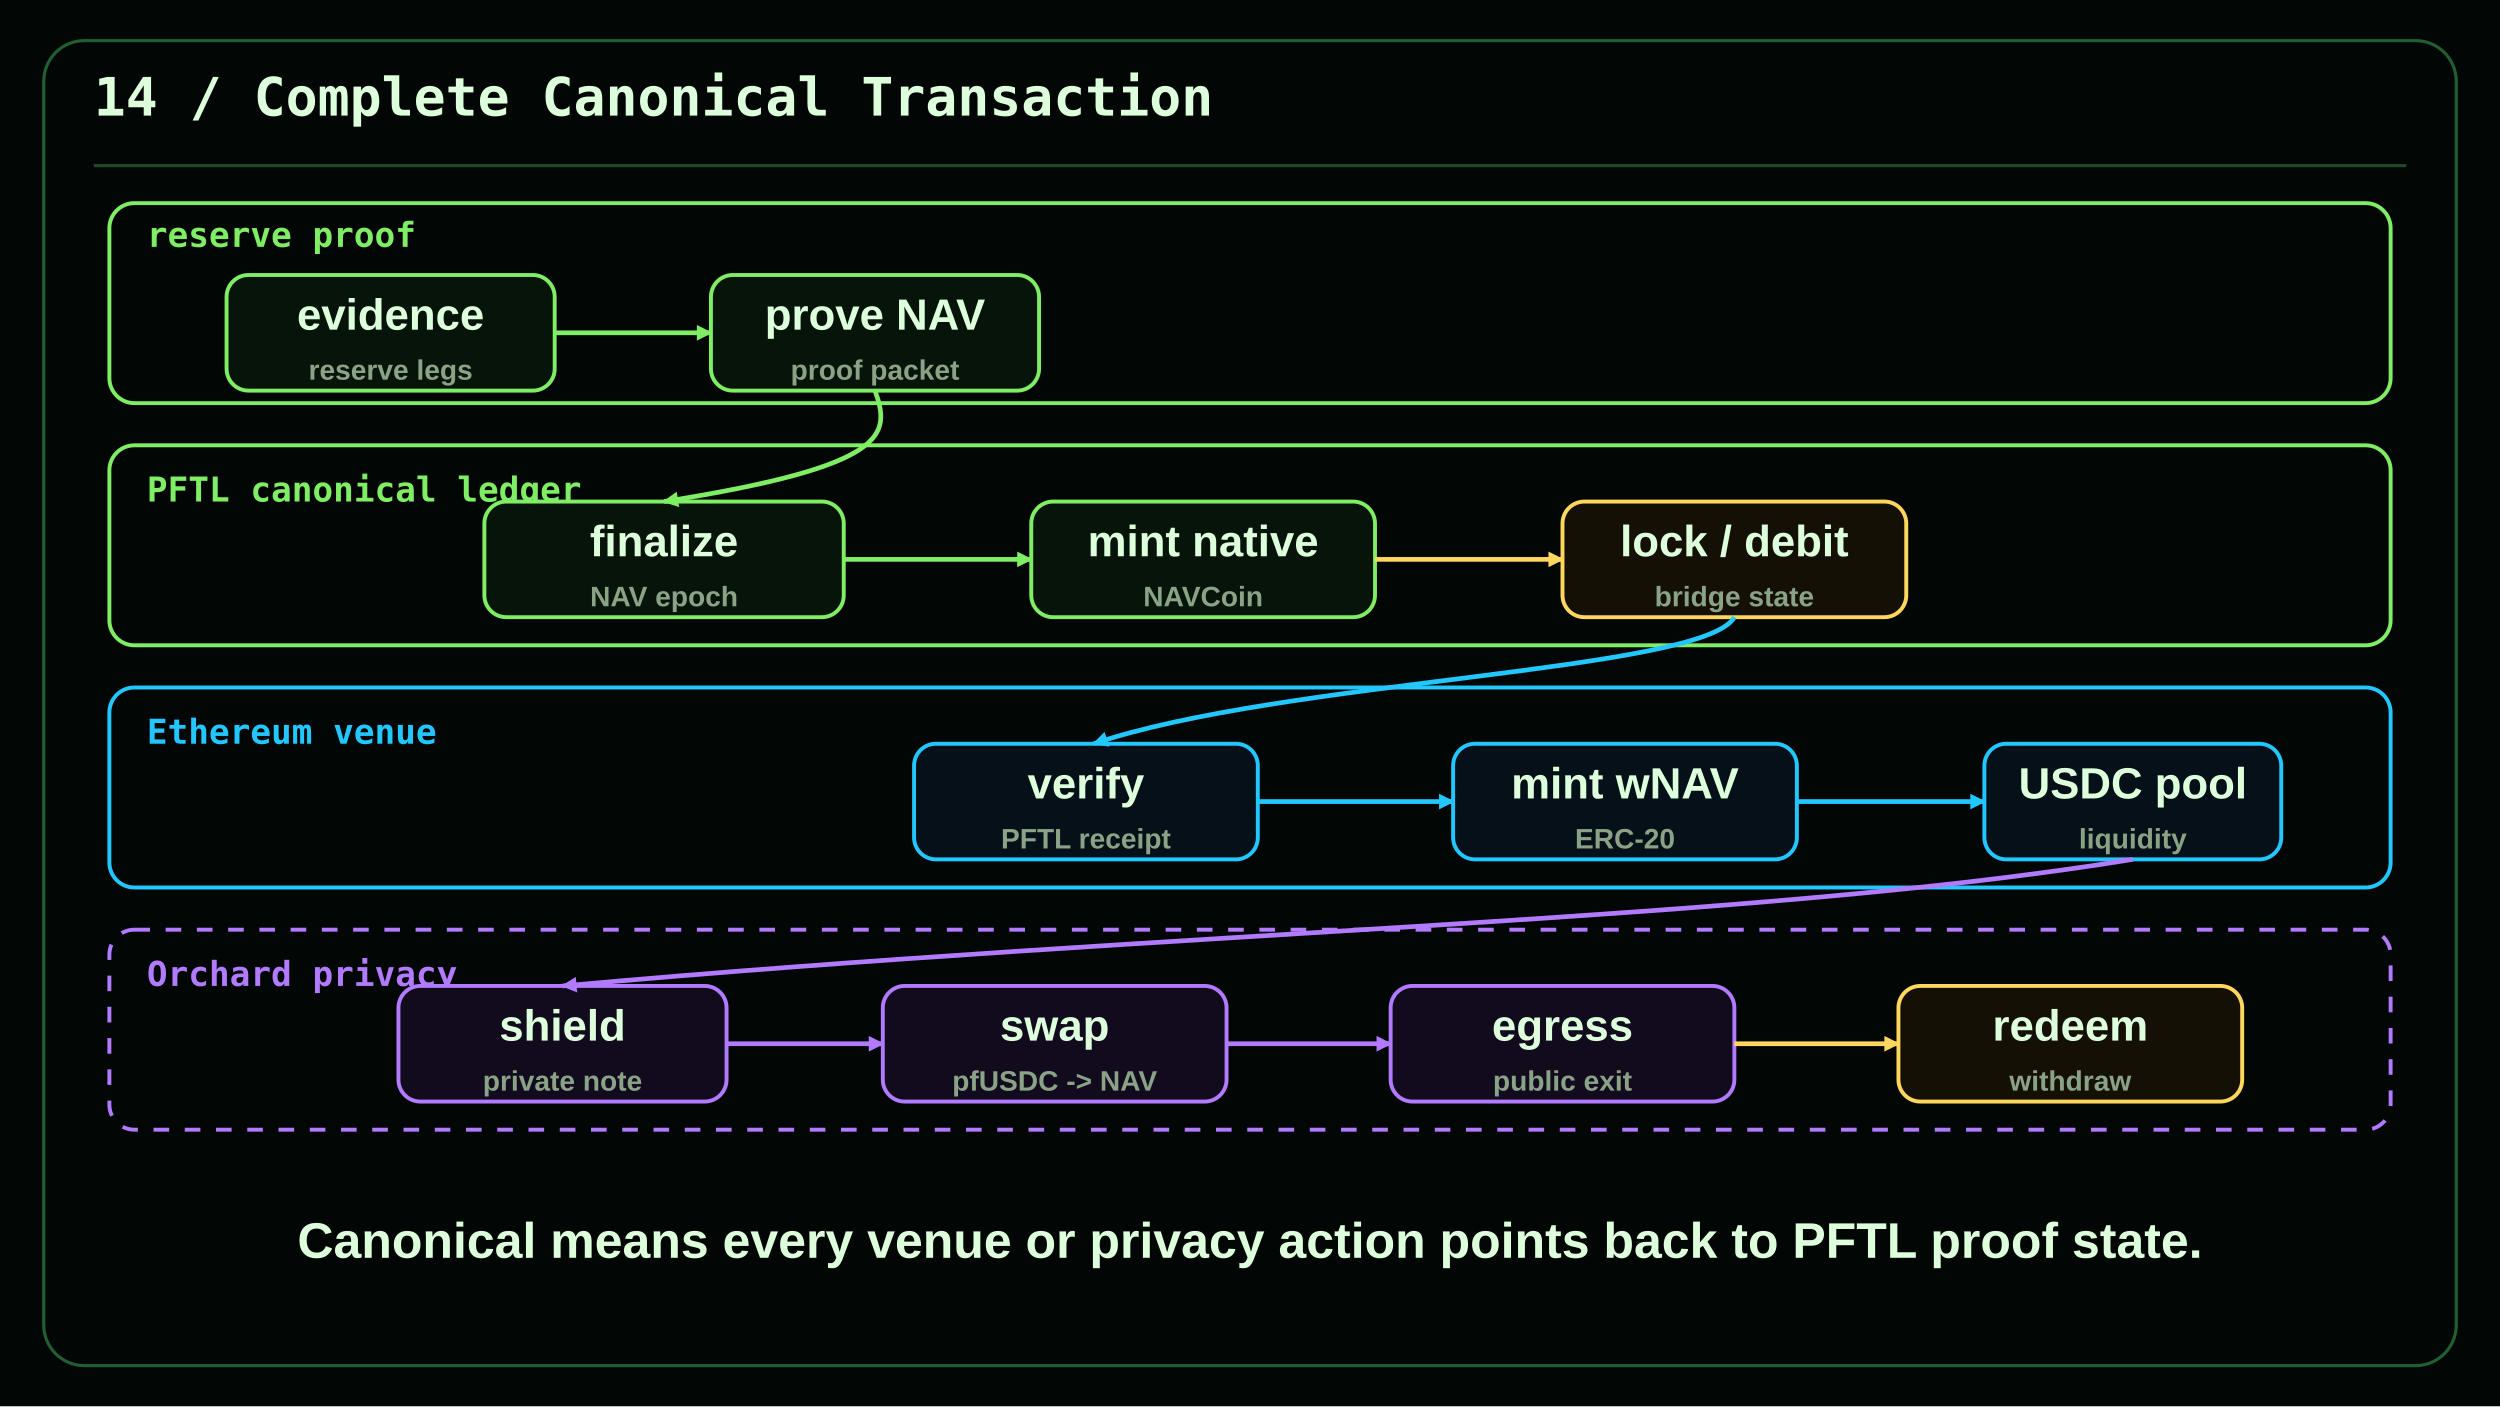
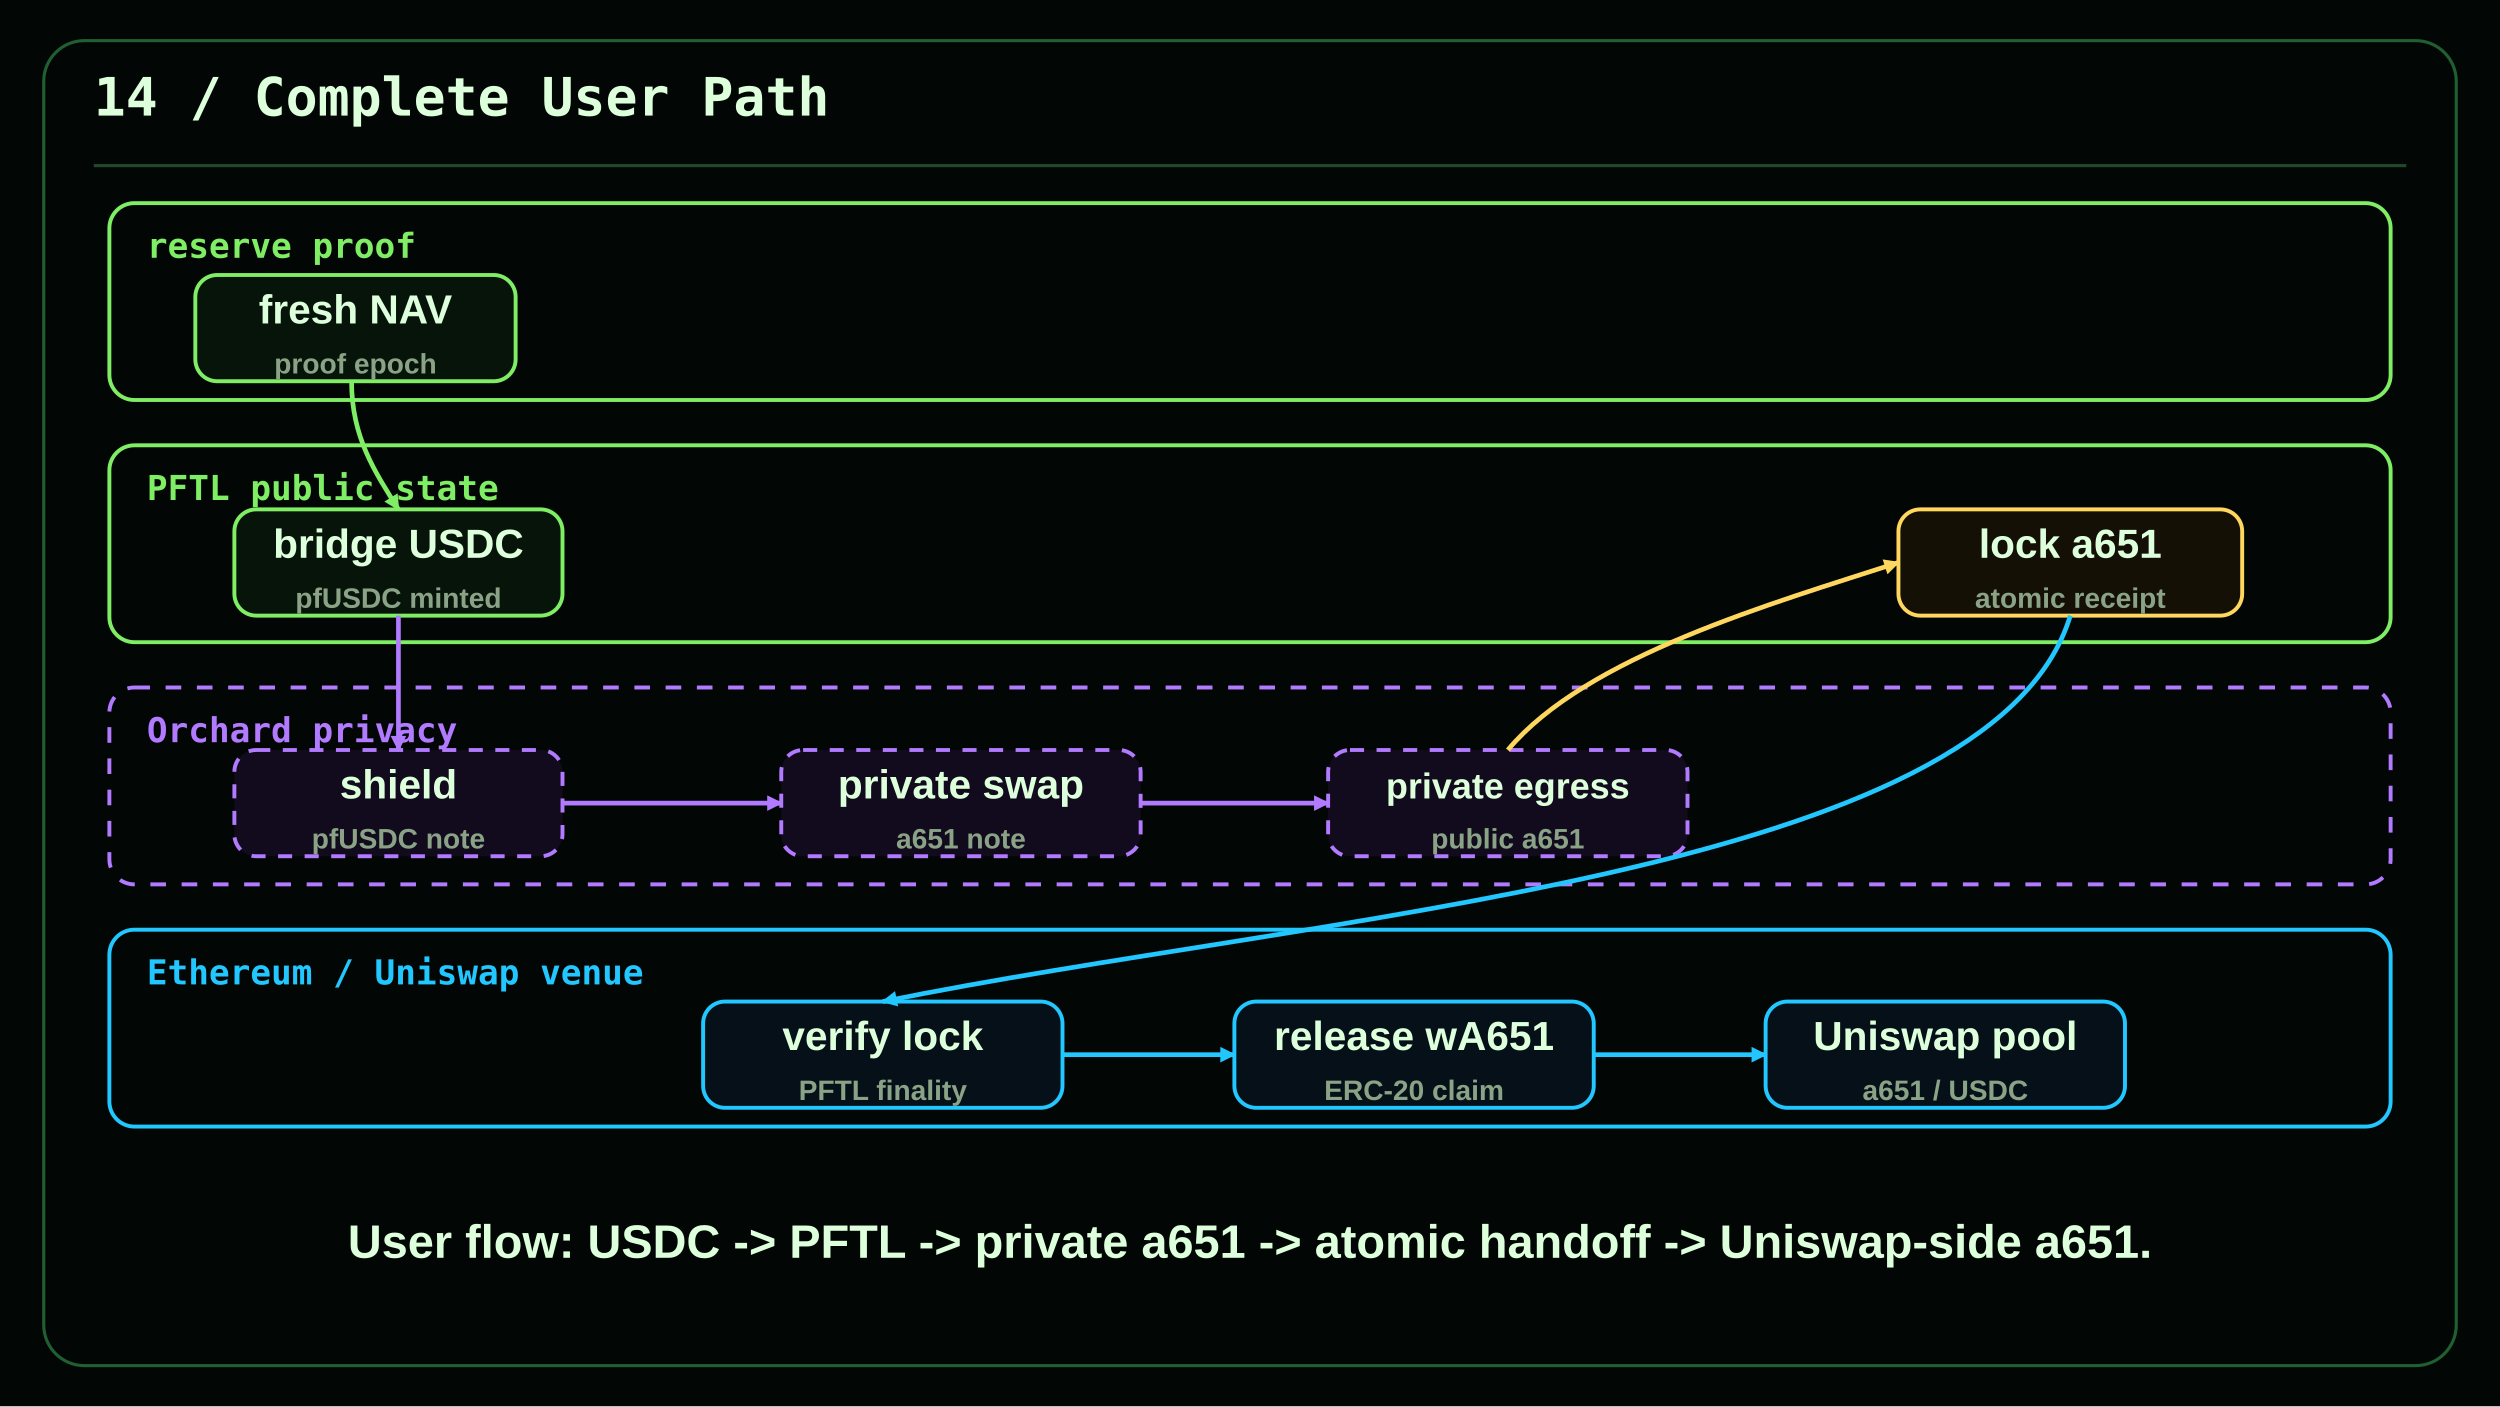
<svg xmlns="http://www.w3.org/2000/svg" width="1600" height="900" viewBox="0 0 1600 900">
  <rect width="1600" height="900" fill="#020604" />
  <defs>
    <marker id="arrow-mint" viewBox="0 0 10 10" markerWidth="10" markerHeight="10" refX="9" refY="5" orient="auto" markerUnits="userSpaceOnUse">
      <path d="M0 0 L10 5 L0 10 Z" fill="#7fee64" />
    </marker>
    <marker id="arrow-cyan" viewBox="0 0 10 10" markerWidth="10" markerHeight="10" refX="9" refY="5" orient="auto" markerUnits="userSpaceOnUse">
      <path d="M0 0 L10 5 L0 10 Z" fill="#22c7ff" />
    </marker>
    <marker id="arrow-amber" viewBox="0 0 10 10" markerWidth="10" markerHeight="10" refX="9" refY="5" orient="auto" markerUnits="userSpaceOnUse">
      <path d="M0 0 L10 5 L0 10 Z" fill="#ffd75e" />
    </marker>
    <marker id="arrow-purple" viewBox="0 0 10 10" markerWidth="10" markerHeight="10" refX="9" refY="5" orient="auto" markerUnits="userSpaceOnUse">
      <path d="M0 0 L10 5 L0 10 Z" fill="#b17aff" />
    </marker>
  </defs>
  <rect x="28" y="26" width="1544" height="848" rx="26" fill="#020604" stroke="#1f5f32" stroke-width="2" />
-   <text x="60" y="74" font-family="IBM Plex Mono, ui-monospace, monospace" font-size="34" font-weight="800" fill="#ddffdc">14 / Complete Canonical Transaction</text>
+   <text x="60" y="74" font-family="IBM Plex Mono, ui-monospace, monospace" font-size="34" font-weight="800" fill="#ddffdc">14 / Complete User Path</text>
  <line x1="60" y1="106" x2="1540" y2="106" stroke="#21482a" stroke-width="2" />
-   <rect x="70" y="130" width="1460" height="128" rx="16" fill="#020604" stroke="#7fee64" stroke-width="2.5" />
-   <text x="94" y="158" text-anchor="start" font-family="IBM Plex Mono, ui-monospace, monospace" font-size="22" font-weight="650" fill="#7fee64">reserve proof</text>
-   <rect x="70" y="285" width="1460" height="128" rx="16" fill="#020604" stroke="#7fee64" stroke-width="2.5" />
-   <text x="94" y="321" text-anchor="start" font-family="IBM Plex Mono, ui-monospace, monospace" font-size="22" font-weight="650" fill="#7fee64">PFTL canonical ledger</text>
-   <rect x="70" y="440" width="1460" height="128" rx="16" fill="#020604" stroke="#22c7ff" stroke-width="2.5" />
-   <text x="94" y="476" text-anchor="start" font-family="IBM Plex Mono, ui-monospace, monospace" font-size="22" font-weight="650" fill="#22c7ff">Ethereum venue</text>
-   <rect x="70" y="595" width="1460" height="128" rx="16" fill="#020604" stroke="#b17aff" stroke-width="2.5" stroke-dasharray="10 10" />
-   <text x="94" y="631" text-anchor="start" font-family="IBM Plex Mono, ui-monospace, monospace" font-size="22" font-weight="650" fill="#b17aff">Orchard privacy</text>
-   <rect x="145" y="176" width="210" height="74" rx="14" fill="#07140a" stroke="#7fee64" stroke-width="2.5" />
-   <text x="250.0" y="211.0" text-anchor="middle" font-family="Inter Tight, Arial, sans-serif" font-size="28" font-weight="800" fill="#ddffdc">evidence</text>
-   <text x="250.0" y="243.0" text-anchor="middle" font-family="Inter Tight, Arial, sans-serif" font-size="18" font-weight="650" fill="#8aa286">reserve legs</text>
-   <rect x="455" y="176" width="210" height="74" rx="14" fill="#07140a" stroke="#7fee64" stroke-width="2.5" />
-   <text x="560.0" y="211.0" text-anchor="middle" font-family="Inter Tight, Arial, sans-serif" font-size="28" font-weight="800" fill="#ddffdc">prove NAV</text>
-   <text x="560.0" y="243.0" text-anchor="middle" font-family="Inter Tight, Arial, sans-serif" font-size="18" font-weight="650" fill="#8aa286">proof packet</text>
-   <line x1="355" y1="213" x2="455" y2="213" stroke="#7fee64" stroke-width="3" marker-end="url(#arrow-mint)" />
-   <rect x="310" y="321" width="230" height="74" rx="14" fill="#07140a" stroke="#7fee64" stroke-width="2.5" />
-   <text x="425.0" y="356.0" text-anchor="middle" font-family="Inter Tight, Arial, sans-serif" font-size="28" font-weight="800" fill="#ddffdc">finalize</text>
-   <text x="425.0" y="388.0" text-anchor="middle" font-family="Inter Tight, Arial, sans-serif" font-size="18" font-weight="650" fill="#8aa286">NAV epoch</text>
-   <rect x="660" y="321" width="220" height="74" rx="14" fill="#07140a" stroke="#7fee64" stroke-width="2.5" />
-   <text x="770.0" y="356.0" text-anchor="middle" font-family="Inter Tight, Arial, sans-serif" font-size="28" font-weight="800" fill="#ddffdc">mint native</text>
-   <text x="770.0" y="388.0" text-anchor="middle" font-family="Inter Tight, Arial, sans-serif" font-size="18" font-weight="650" fill="#8aa286">NAVCoin</text>
-   <rect x="1000" y="321" width="220" height="74" rx="14" fill="#151006" stroke="#ffd75e" stroke-width="2.5" />
-   <text x="1110.0" y="356.0" text-anchor="middle" font-family="Inter Tight, Arial, sans-serif" font-size="28" font-weight="800" fill="#ddffdc">lock / debit</text>
-   <text x="1110.0" y="388.0" text-anchor="middle" font-family="Inter Tight, Arial, sans-serif" font-size="18" font-weight="650" fill="#8aa286">bridge state</text>
-   <line x1="540" y1="358" x2="660" y2="358" stroke="#7fee64" stroke-width="3" marker-end="url(#arrow-mint)" />
-   <line x1="880" y1="358" x2="1000" y2="358" stroke="#ffd75e" stroke-width="3" marker-end="url(#arrow-amber)" />
-   <path d="M560 250 C570 278 570 298 425 321" fill="none" stroke="#7fee64" stroke-width="3" marker-end="url(#arrow-mint)" />
-   <rect x="585" y="476" width="220" height="74" rx="14" fill="#061018" stroke="#22c7ff" stroke-width="2.5" />
-   <text x="695.0" y="511.0" text-anchor="middle" font-family="Inter Tight, Arial, sans-serif" font-size="28" font-weight="800" fill="#ddffdc">verify</text>
-   <text x="695.0" y="543.0" text-anchor="middle" font-family="Inter Tight, Arial, sans-serif" font-size="18" font-weight="650" fill="#8aa286">PFTL receipt</text>
-   <rect x="930" y="476" width="220" height="74" rx="14" fill="#061018" stroke="#22c7ff" stroke-width="2.5" />
-   <text x="1040.0" y="511.0" text-anchor="middle" font-family="Inter Tight, Arial, sans-serif" font-size="28" font-weight="800" fill="#ddffdc">mint wNAV</text>
-   <text x="1040.0" y="543.0" text-anchor="middle" font-family="Inter Tight, Arial, sans-serif" font-size="18" font-weight="650" fill="#8aa286">ERC-20</text>
-   <rect x="1270" y="476" width="190" height="74" rx="14" fill="#061018" stroke="#22c7ff" stroke-width="2.5" />
-   <text x="1365.0" y="511.0" text-anchor="middle" font-family="Inter Tight, Arial, sans-serif" font-size="28" font-weight="800" fill="#ddffdc">USDC pool</text>
-   <text x="1365.0" y="543.0" text-anchor="middle" font-family="Inter Tight, Arial, sans-serif" font-size="18" font-weight="650" fill="#8aa286">liquidity</text>
-   <line x1="805" y1="513" x2="930" y2="513" stroke="#22c7ff" stroke-width="3" marker-end="url(#arrow-cyan)" />
-   <line x1="1150" y1="513" x2="1270" y2="513" stroke="#22c7ff" stroke-width="3" marker-end="url(#arrow-cyan)" />
-   <path d="M1110 395 C1090 430 820 435 700 476" fill="none" stroke="#22c7ff" stroke-width="3" marker-end="url(#arrow-cyan)" />
-   <rect x="255" y="631" width="210" height="74" rx="14" fill="#120b1d" stroke="#b17aff" stroke-width="2.5" />
-   <text x="360.0" y="666.0" text-anchor="middle" font-family="Inter Tight, Arial, sans-serif" font-size="28" font-weight="800" fill="#ddffdc">shield</text>
-   <text x="360.0" y="698.0" text-anchor="middle" font-family="Inter Tight, Arial, sans-serif" font-size="18" font-weight="650" fill="#8aa286">private note</text>
-   <rect x="565" y="631" width="220" height="74" rx="14" fill="#120b1d" stroke="#b17aff" stroke-width="2.5" />
-   <text x="675.0" y="666.0" text-anchor="middle" font-family="Inter Tight, Arial, sans-serif" font-size="28" font-weight="800" fill="#ddffdc">swap</text>
-   <text x="675.0" y="698.0" text-anchor="middle" font-family="Inter Tight, Arial, sans-serif" font-size="18" font-weight="650" fill="#8aa286">pfUSDC -&gt; NAV</text>
-   <rect x="890" y="631" width="220" height="74" rx="14" fill="#120b1d" stroke="#b17aff" stroke-width="2.5" />
-   <text x="1000.0" y="666.0" text-anchor="middle" font-family="Inter Tight, Arial, sans-serif" font-size="28" font-weight="800" fill="#ddffdc">egress</text>
-   <text x="1000.0" y="698.0" text-anchor="middle" font-family="Inter Tight, Arial, sans-serif" font-size="18" font-weight="650" fill="#8aa286">public exit</text>
-   <rect x="1215" y="631" width="220" height="74" rx="14" fill="#151006" stroke="#ffd75e" stroke-width="2.5" />
-   <text x="1325.0" y="666.0" text-anchor="middle" font-family="Inter Tight, Arial, sans-serif" font-size="28" font-weight="800" fill="#ddffdc">redeem</text>
-   <text x="1325.0" y="698.0" text-anchor="middle" font-family="Inter Tight, Arial, sans-serif" font-size="18" font-weight="650" fill="#8aa286">withdraw</text>
-   <line x1="465" y1="668" x2="565" y2="668" stroke="#b17aff" stroke-width="3" marker-end="url(#arrow-purple)" />
-   <line x1="785" y1="668" x2="890" y2="668" stroke="#b17aff" stroke-width="3" marker-end="url(#arrow-purple)" />
-   <line x1="1110" y1="668" x2="1215" y2="668" stroke="#ffd75e" stroke-width="3" marker-end="url(#arrow-amber)" />
-   <path d="M1365 550 C1120 590 760 595 360 631" fill="none" stroke="#b17aff" stroke-width="3" marker-end="url(#arrow-purple)" />
-   <text x="800" y="805" text-anchor="middle" font-family="Inter Tight, Arial, sans-serif" font-size="32" font-weight="800" fill="#ddffdc">Canonical means every venue or privacy action points back to PFTL proof state.</text>
+   <rect x="70" y="130" width="1460" height="126" rx="16" fill="#020604" stroke="#7fee64" stroke-width="2.5" />
+   <text x="94" y="165" text-anchor="start" font-family="IBM Plex Mono, ui-monospace, monospace" font-size="22" font-weight="650" fill="#7fee64">reserve proof</text>
+   <rect x="70" y="285" width="1460" height="126" rx="16" fill="#020604" stroke="#7fee64" stroke-width="2.5" />
+   <text x="94" y="320" text-anchor="start" font-family="IBM Plex Mono, ui-monospace, monospace" font-size="22" font-weight="650" fill="#7fee64">PFTL public state</text>
+   <rect x="70" y="440" width="1460" height="126" rx="16" fill="#020604" stroke="#b17aff" stroke-width="2.5" stroke-dasharray="10 10" />
+   <text x="94" y="475" text-anchor="start" font-family="IBM Plex Mono, ui-monospace, monospace" font-size="22" font-weight="650" fill="#b17aff">Orchard privacy</text>
+   <rect x="70" y="595" width="1460" height="126" rx="16" fill="#020604" stroke="#22c7ff" stroke-width="2.5" />
+   <text x="94" y="630" text-anchor="start" font-family="IBM Plex Mono, ui-monospace, monospace" font-size="22" font-weight="650" fill="#22c7ff">Ethereum / Uniswap venue</text>
+   <rect x="125" y="176" width="205" height="68" rx="14" fill="#07140a" stroke="#7fee64" stroke-width="2.5" />
+   <text x="227.5" y="207.0" text-anchor="middle" font-family="Inter Tight, Arial, sans-serif" font-size="26" font-weight="800" fill="#ddffdc">fresh NAV</text>
+   <text x="227.5" y="239.0" text-anchor="middle" font-family="Inter Tight, Arial, sans-serif" font-size="18" font-weight="650" fill="#8aa286">proof epoch</text>
+   <rect x="150" y="326" width="210" height="68" rx="14" fill="#07140a" stroke="#7fee64" stroke-width="2.5" />
+   <text x="255.0" y="357.0" text-anchor="middle" font-family="Inter Tight, Arial, sans-serif" font-size="26" font-weight="800" fill="#ddffdc">bridge USDC</text>
+   <text x="255.0" y="389.0" text-anchor="middle" font-family="Inter Tight, Arial, sans-serif" font-size="18" font-weight="650" fill="#8aa286">pfUSDC minted</text>
+   <rect x="1215" y="326" width="220" height="68" rx="14" fill="#151006" stroke="#ffd75e" stroke-width="2.5" />
+   <text x="1325.0" y="357.0" text-anchor="middle" font-family="Inter Tight, Arial, sans-serif" font-size="26" font-weight="800" fill="#ddffdc">lock a651</text>
+   <text x="1325.0" y="389.0" text-anchor="middle" font-family="Inter Tight, Arial, sans-serif" font-size="18" font-weight="650" fill="#8aa286">atomic receipt</text>
+   <path d="M225 244 C225 280 240 302 255 326" fill="none" stroke="#7fee64" stroke-width="3" marker-end="url(#arrow-mint)" />
+   <rect x="150" y="480" width="210" height="68" rx="14" fill="#120b1d" stroke="#b17aff" stroke-width="2.5" stroke-dasharray="9 8" />
+   <text x="255.0" y="511.0" text-anchor="middle" font-family="Inter Tight, Arial, sans-serif" font-size="26" font-weight="800" fill="#ddffdc">shield</text>
+   <text x="255.0" y="543.0" text-anchor="middle" font-family="Inter Tight, Arial, sans-serif" font-size="18" font-weight="650" fill="#8aa286">pfUSDC note</text>
+   <rect x="500" y="480" width="230" height="68" rx="14" fill="#120b1d" stroke="#b17aff" stroke-width="2.5" stroke-dasharray="9 8" />
+   <text x="615.0" y="511.0" text-anchor="middle" font-family="Inter Tight, Arial, sans-serif" font-size="26" font-weight="800" fill="#ddffdc">private swap</text>
+   <text x="615.0" y="543.0" text-anchor="middle" font-family="Inter Tight, Arial, sans-serif" font-size="18" font-weight="650" fill="#8aa286">a651 note</text>
+   <rect x="850" y="480" width="230" height="68" rx="14" fill="#120b1d" stroke="#b17aff" stroke-width="2.5" stroke-dasharray="9 8" />
+   <text x="965.0" y="511.0" text-anchor="middle" font-family="Inter Tight, Arial, sans-serif" font-size="23" font-weight="800" fill="#ddffdc">private egress</text>
+   <text x="965.0" y="543.0" text-anchor="middle" font-family="Inter Tight, Arial, sans-serif" font-size="18" font-weight="650" fill="#8aa286">public a651</text>
+   <line x1="360" y1="514" x2="500" y2="514" stroke="#b17aff" stroke-width="3" marker-end="url(#arrow-purple)" />
+   <line x1="730" y1="514" x2="850" y2="514" stroke="#b17aff" stroke-width="3" marker-end="url(#arrow-purple)" />
+   <path d="M255 394 C255 430 255 455 255 480" fill="none" stroke="#b17aff" stroke-width="3" marker-end="url(#arrow-purple)" />
+   <path d="M965 480 C1015 420 1135 386 1215 360" fill="none" stroke="#ffd75e" stroke-width="3" marker-end="url(#arrow-amber)" />
+   <rect x="450" y="641" width="230" height="68" rx="14" fill="#061018" stroke="#22c7ff" stroke-width="2.5" />
+   <text x="565.0" y="672.0" text-anchor="middle" font-family="Inter Tight, Arial, sans-serif" font-size="26" font-weight="800" fill="#ddffdc">verify lock</text>
+   <text x="565.0" y="704.0" text-anchor="middle" font-family="Inter Tight, Arial, sans-serif" font-size="18" font-weight="650" fill="#8aa286">PFTL finality</text>
+   <rect x="790" y="641" width="230" height="68" rx="14" fill="#061018" stroke="#22c7ff" stroke-width="2.5" />
+   <text x="905.0" y="672.0" text-anchor="middle" font-family="Inter Tight, Arial, sans-serif" font-size="26" font-weight="800" fill="#ddffdc">release wA651</text>
+   <text x="905.0" y="704.0" text-anchor="middle" font-family="Inter Tight, Arial, sans-serif" font-size="18" font-weight="650" fill="#8aa286">ERC-20 claim</text>
+   <rect x="1130" y="641" width="230" height="68" rx="14" fill="#061018" stroke="#22c7ff" stroke-width="2.5" />
+   <text x="1245.0" y="672.0" text-anchor="middle" font-family="Inter Tight, Arial, sans-serif" font-size="26" font-weight="800" fill="#ddffdc">Uniswap pool</text>
+   <text x="1245.0" y="704.0" text-anchor="middle" font-family="Inter Tight, Arial, sans-serif" font-size="18" font-weight="650" fill="#8aa286">a651 / USDC</text>
+   <path d="M1325 394 C1275 560 840 585 565 641" fill="none" stroke="#22c7ff" stroke-width="3" marker-end="url(#arrow-cyan)" />
+   <line x1="680" y1="675" x2="790" y2="675" stroke="#22c7ff" stroke-width="3" marker-end="url(#arrow-cyan)" />
+   <line x1="1020" y1="675" x2="1130" y2="675" stroke="#22c7ff" stroke-width="3" marker-end="url(#arrow-cyan)" />
+   <text x="800" y="805" text-anchor="middle" font-family="Inter Tight, Arial, sans-serif" font-size="30" font-weight="800" fill="#ddffdc">User flow: USDC -&gt; PFTL -&gt; private a651 -&gt; atomic handoff -&gt; Uniswap-side a651.</text>
</svg>
